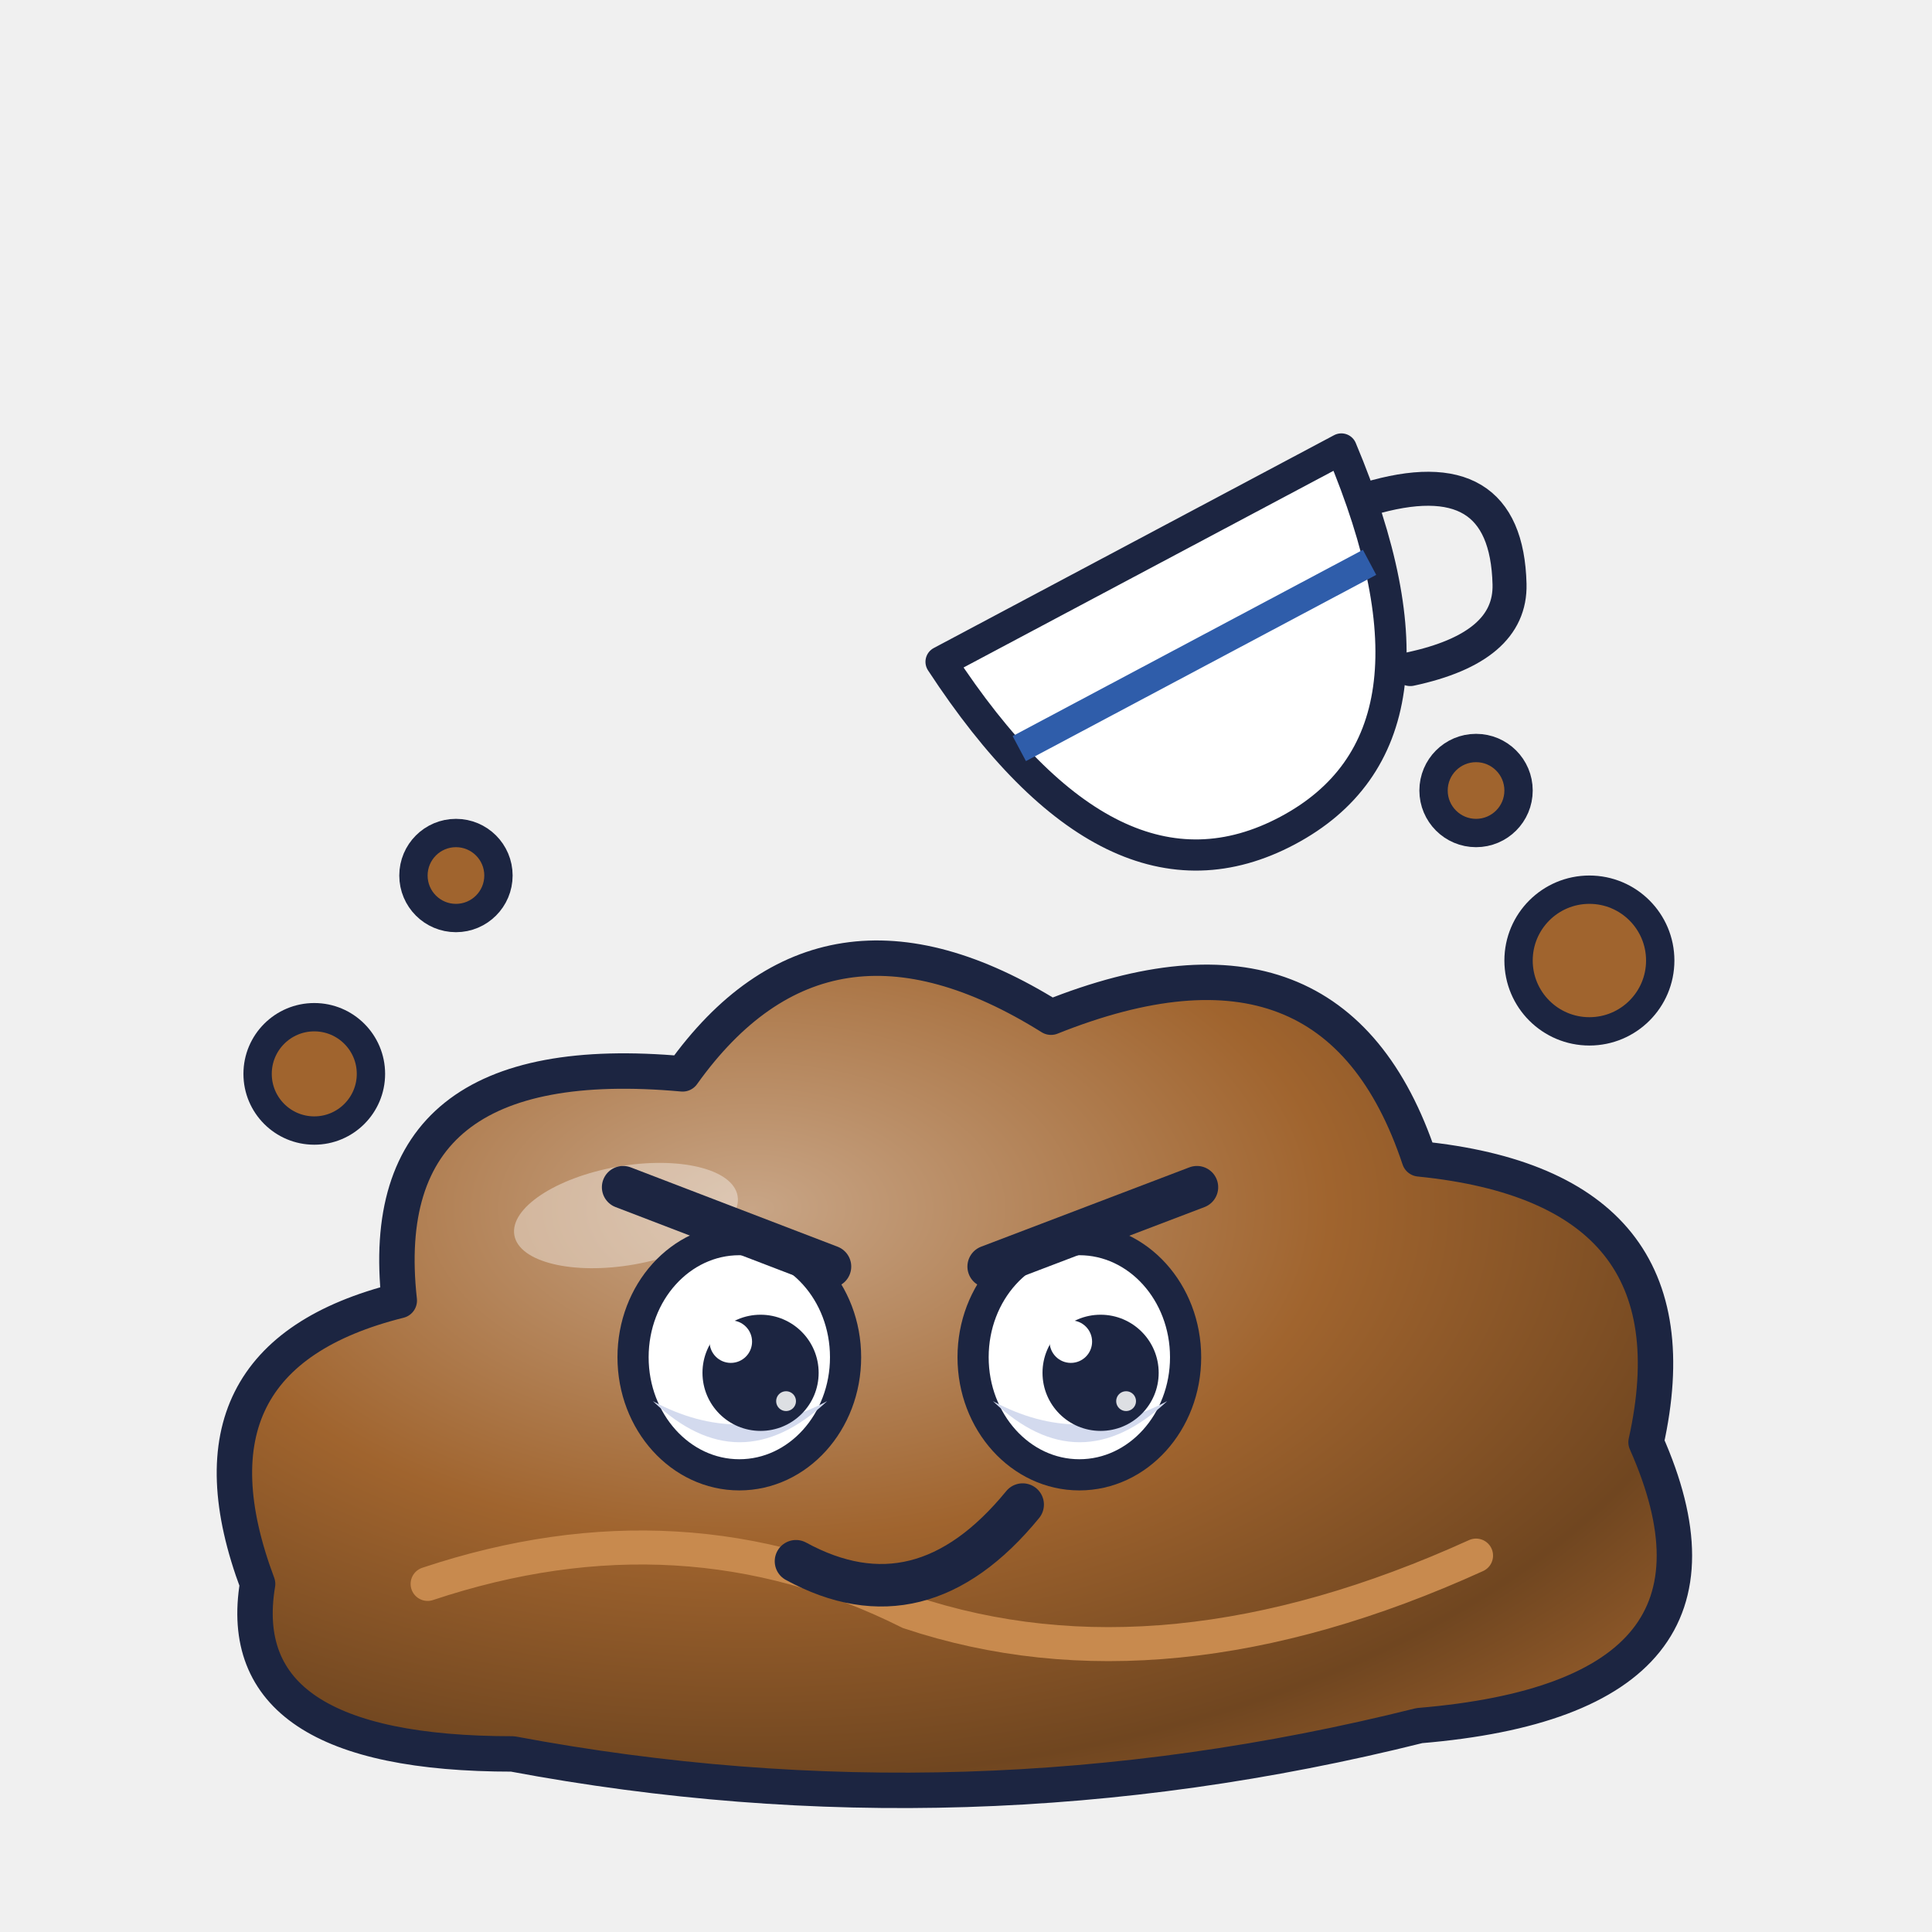
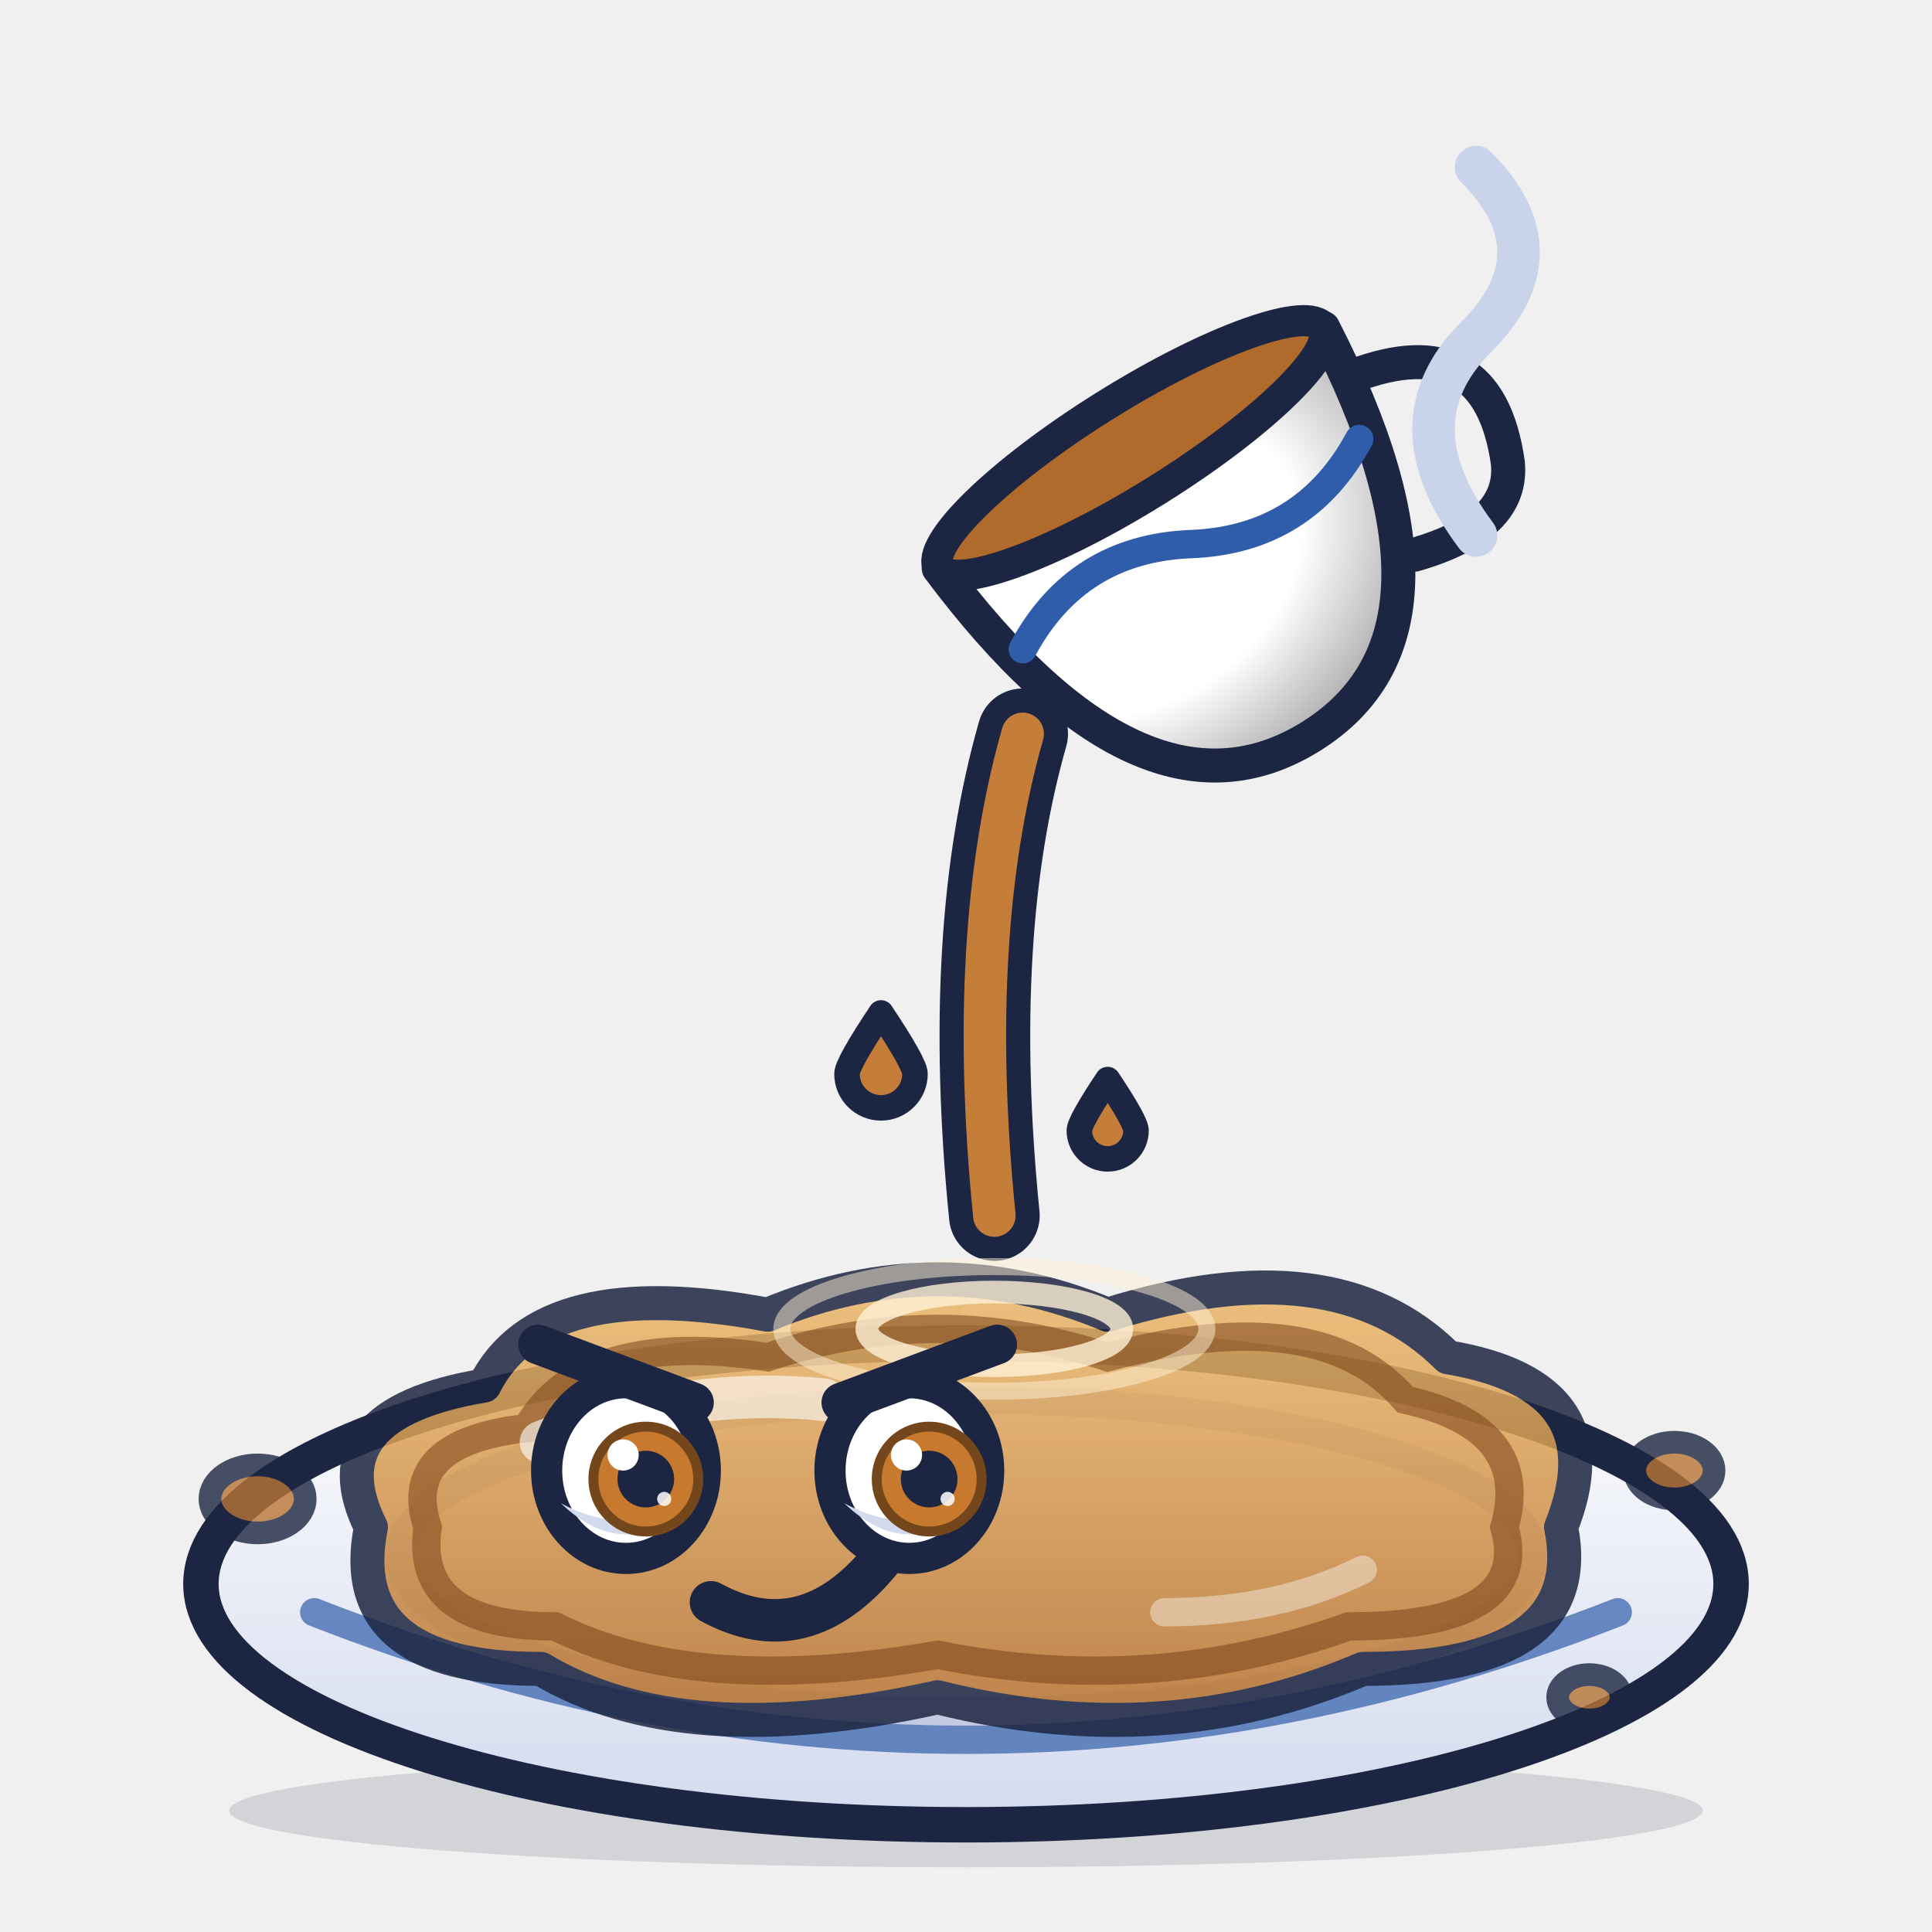
<svg viewBox="0 0 120 120" aria-hidden="true">
  <defs>
-     <radialGradient id="mteefleck_0" cx="36%" cy="30%" r="80%">
-       <stop offset="0" stop-color="#c8a586" />
-       <stop offset=".5" stop-color="#A0642E" />
-       <stop offset=".86" stop-color="#704620" />
-       <stop offset="1" stop-color="#8a5628" />
+     <linearGradient id="mteefleck_0" x1="0" y1="0" x2="0" y2="1">
+       <stop offset="0" stop-color="#ECB86A" />
+       <stop offset="1" stop-color="#B8722E" />
+     </linearGradient>
+     <radialGradient id="mteefleck_1" cx="36%" cy="30%" r="80%">
+       <stop offset="0" stop-color="#ffffff" />
+       <stop offset=".5" stop-color="#FFFFFF" />
+       <stop offset=".86" stop-color="#b3b3b3" />
+       <stop offset="1" stop-color="#dbdbdb" />
    </radialGradient>
+     <linearGradient id="mteefleck_2" x1="0" y1="0" x2="0" y2="1">
+       <stop offset="0" stop-color="#FFFFFF" />
+       <stop offset="1" stop-color="#D3DAEE" />
+     </linearGradient>
  </defs>
  <g transform="translate(7.2 13.9) scale(0.88)">
-     <path d="M10 96 Q4 80 20 76 Q18 58 40 60 Q50 46 66 56 Q86 48 92 66 Q112 68 108 86 Q116 104 92 106 Q60 114 28 108 Q8 108 10 96 Z" fill="url(#mteefleck_0)" stroke="#1C2541" stroke-width="2.50" stroke-linejoin="round" stroke-linecap="round" />
-     <path d="M22 96 Q40 90 56 98 Q74 104 96 94" fill="none" stroke="#C88A4E" stroke-width="2.4" stroke-linecap="round" />
-     <circle cx="14" cy="60" r="4" fill="#A0642E" stroke="#1C2541" stroke-width="2.00" stroke-linejoin="round" stroke-linecap="round" />
-     <circle cx="104" cy="52" r="5" fill="#A0642E" stroke="#1C2541" stroke-width="2.00" stroke-linejoin="round" stroke-linecap="round" />
-     <circle cx="96" cy="40" r="3" fill="#A0642E" stroke="#1C2541" stroke-width="2.00" stroke-linejoin="round" stroke-linecap="round" />
-     <circle cx="24" cy="46" r="3" fill="#A0642E" stroke="#1C2541" stroke-width="2.00" stroke-linejoin="round" stroke-linecap="round" />
-     <g transform="rotate(-28 78 34)">
-       <path d="M62 22 L94 22 Q92 44 78 44 Q64 44 62 22 Z" fill="#FFFFFF" stroke="#1C2541" stroke-width="2.20" stroke-linejoin="round" stroke-linecap="round" />
-       <path d="M94 26 Q104 28 100 36 Q98 40 91 38" fill="none" stroke="#1C2541" stroke-width="2.40" stroke-linejoin="round" stroke-linecap="round" />
-       <path d="M64 30 L92 30" stroke="#2F5DAA" stroke-width="2" />
+     <ellipse cx="60" cy="112" rx="52" ry="4" fill="#1C2541" opacity=".14" />
+     <ellipse cx="60" cy="96" rx="54" ry="17" fill="url(#mteefleck_2)" stroke="#1C2541" stroke-width="2.50" stroke-linejoin="round" stroke-linecap="round" />
+     <ellipse cx="60" cy="94" rx="40" ry="11" fill="none" stroke="#C3CBE2" stroke-width="2" />
+     <path d="M14 98 Q60 116 106 98" fill="none" stroke="#2F5DAA" stroke-width="2" stroke-linecap="round" opacity=".7" />
+     <path d="M18 92 Q14 84 26 82 Q30 74 46 77 Q58 72 70 77 Q86 72 94 80 Q106 82 102 92 Q104 102 88 102 Q74 108 58 104 Q40 108 30 102 Q16 102 18 92 Z" fill="url(#mteefleck_0)" opacity=".85" stroke="#1C2541" stroke-width="2.40" stroke-linejoin="round" stroke-linecap="round" />
+     <path d="M22 92 Q20 86 29 85 Q33 78 46 80 Q58 76 70 80 Q85 76 91 83 Q100 85 98 92 Q100 99 87 99 Q73 104 58 101 Q41 104 31 99 Q21 99 22 92 Z" fill="none" stroke="#7A4218" stroke-width="2" opacity=".55" />
+     <path d="M30 86 Q40 82 50 83" fill="none" stroke="#fff" stroke-width="3" stroke-linecap="round" opacity=".6" />
+     <path d="M74 98 Q82 98 88 95" fill="none" stroke="#fff" stroke-width="2" stroke-linecap="round" opacity=".4" />
+     <ellipse cx="10" cy="90" rx="3.36" ry="2.4" fill="#B87434" opacity=".8" stroke="#1C2541" stroke-width="1.60" stroke-linejoin="round" stroke-linecap="round" />
+     <ellipse cx="110" cy="88" rx="2.8" ry="2" fill="#B87434" opacity=".8" stroke="#1C2541" stroke-width="1.60" stroke-linejoin="round" stroke-linecap="round" />
+     <ellipse cx="104" cy="104" rx="2.24" ry="1.6" fill="#B87434" opacity=".8" stroke="#1C2541" stroke-width="1.60" stroke-linejoin="round" stroke-linecap="round" />
+     <g transform="rotate(-32 78 26)">
+       <path d="M62 14 L94 14 Q92 38 78 38 Q64 38 62 14 Z" fill="url(#mteefleck_1)" stroke="#1C2541" stroke-width="2.40" stroke-linejoin="round" stroke-linecap="round" />
+       <path d="M94 18 Q104 20 100 29 Q98 33 91 31" fill="none" stroke="#1C2541" stroke-width="2.40" stroke-linejoin="round" stroke-linecap="round" />
+       <path d="M64 22 Q71 18 78 22 Q85 26 92 22" fill="none" stroke="#2F5DAA" stroke-width="2" stroke-linecap="round" />
+       <ellipse cx="78" cy="14" rx="16" ry="3.5" fill="#B06A2C" stroke="#1C2541" stroke-width="2.20" stroke-linejoin="round" stroke-linecap="round" />
    </g>
-     <ellipse cx="36" cy="70" rx="8" ry="3.5" fill="#fff" opacity=".38" transform="rotate(-10 36 70)" />
-     <ellipse cx="44" cy="80" rx="7.5" ry="8.3" fill="#fff" stroke="#1C2541" stroke-width="2.20" stroke-linejoin="round" stroke-linecap="round" />
-     <path d="M37.9 83.1 Q44 88.9 50.2 83.1 Q44 86.4 37.9 83.1 Z" fill="#D3DAEE" />
-     <circle cx="45.5" cy="81.1" r="4.1" fill="#1C2541" />
-     <circle cx="43.4" cy="78.9" r="1.5" fill="#fff" />
-     <circle cx="47.3" cy="83.1" r="0.7" fill="#fff" opacity=".85" />
-     <path d="M35.8 68 L50.4 73.6" fill="none" stroke="#1C2541" stroke-width="3" stroke-linecap="round" />
-     <ellipse cx="68" cy="80" rx="7.5" ry="8.3" fill="#fff" stroke="#1C2541" stroke-width="2.20" stroke-linejoin="round" stroke-linecap="round" />
-     <path d="M61.9 83.1 Q68 88.9 74.2 83.1 Q68 86.4 61.9 83.1 Z" fill="#D3DAEE" />
-     <circle cx="69.5" cy="81.1" r="4.1" fill="#1C2541" />
-     <circle cx="67.4" cy="78.9" r="1.5" fill="#fff" />
-     <circle cx="71.3" cy="83.1" r="0.7" fill="#fff" opacity=".85" />
-     <path d="M76.3 68 L61.6 73.6" fill="none" stroke="#1C2541" stroke-width="3" stroke-linecap="round" />
-     <path d="M48 94.4 Q56.8 99.2 64 90.4" fill="none" stroke="#1C2541" stroke-width="3.00" stroke-linejoin="round" stroke-linecap="round" />
+     <path d="M64 36 Q60 50 62 70" fill="none" stroke="#1C2541" stroke-width="6.4" stroke-linecap="round" />
+     <path d="M64 36 Q60 50 62 70" fill="none" stroke="#C47E3A" stroke-width="3" stroke-linecap="round" />
+     <ellipse cx="62" cy="78" rx="9" ry="2.6" fill="none" stroke="#FFF1D6" stroke-width="1.6" opacity=".8" />
+     <ellipse cx="62" cy="78" rx="15" ry="4.4" fill="none" stroke="#FFF1D6" stroke-width="1.2" opacity=".5" />
+     <path d="M54 55.7 Q56.4 59.3 56.4 60 A2.4 2.4 0 0 1 51.6 60 Q51.6 59.3 54 55.7 Z" fill="#C47E3A" stroke="#1C2541" stroke-width="1.80" stroke-linejoin="round" stroke-linecap="round" />
+     <path d="M70 60.4 Q72 63.4 72 64 A2 2 0 0 1 68 64 Q68 63.4 70 60.4 Z" fill="#C47E3A" stroke="#1C2541" stroke-width="1.80" stroke-linejoin="round" stroke-linecap="round" />
+     <path d="M96 22 Q90 14 96 8 Q102 2 96 -4" fill="none" stroke="#C9D3EA" stroke-width="3" stroke-linecap="round" />
+     <ellipse cx="36" cy="88" rx="5.6" ry="6.2" fill="#fff" stroke="#1C2541" stroke-width="2.20" stroke-linejoin="round" stroke-linecap="round" />
+     <path d="M31.4 90.3 Q36 94.7 40.6 90.3 Q36 92.8 31.4 90.3 Z" fill="#D3DAEE" />
+     <circle cx="37.4" cy="88.6" r="3.7" fill="#C77A2E" stroke="#73471b" stroke-width="0.7" />
+     <circle cx="37.4" cy="88.6" r="2" fill="#1C2541" />
+     <circle cx="35.8" cy="86.9" r="1.1" fill="#fff" />
+     <circle cx="38.7" cy="90" r="0.5" fill="#fff" opacity=".85" />
+     <path d="M29.8 79.1 L40.8 83.2" fill="none" stroke="#1C2541" stroke-width="2.8" stroke-linecap="round" />
+     <ellipse cx="56" cy="88" rx="5.6" ry="6.2" fill="#fff" stroke="#1C2541" stroke-width="2.20" stroke-linejoin="round" stroke-linecap="round" />
+     <path d="M51.4 90.3 Q56 94.7 60.6 90.3 Q56 92.8 51.4 90.3 Z" fill="#D3DAEE" />
+     <circle cx="57.4" cy="88.6" r="3.7" fill="#C77A2E" stroke="#73471b" stroke-width="0.7" />
+     <circle cx="57.4" cy="88.6" r="2" fill="#1C2541" />
+     <circle cx="55.8" cy="86.9" r="1.1" fill="#fff" />
+     <circle cx="58.7" cy="90" r="0.5" fill="#fff" opacity=".85" />
+     <path d="M62.2 79.1 L51.2 83.2" fill="none" stroke="#1C2541" stroke-width="2.8" stroke-linecap="round" />
+     <path d="M42 97.3 Q48.6 100.9 54 94.3" fill="none" stroke="#1C2541" stroke-width="3.00" stroke-linejoin="round" stroke-linecap="round" />
  </g>
</svg>
